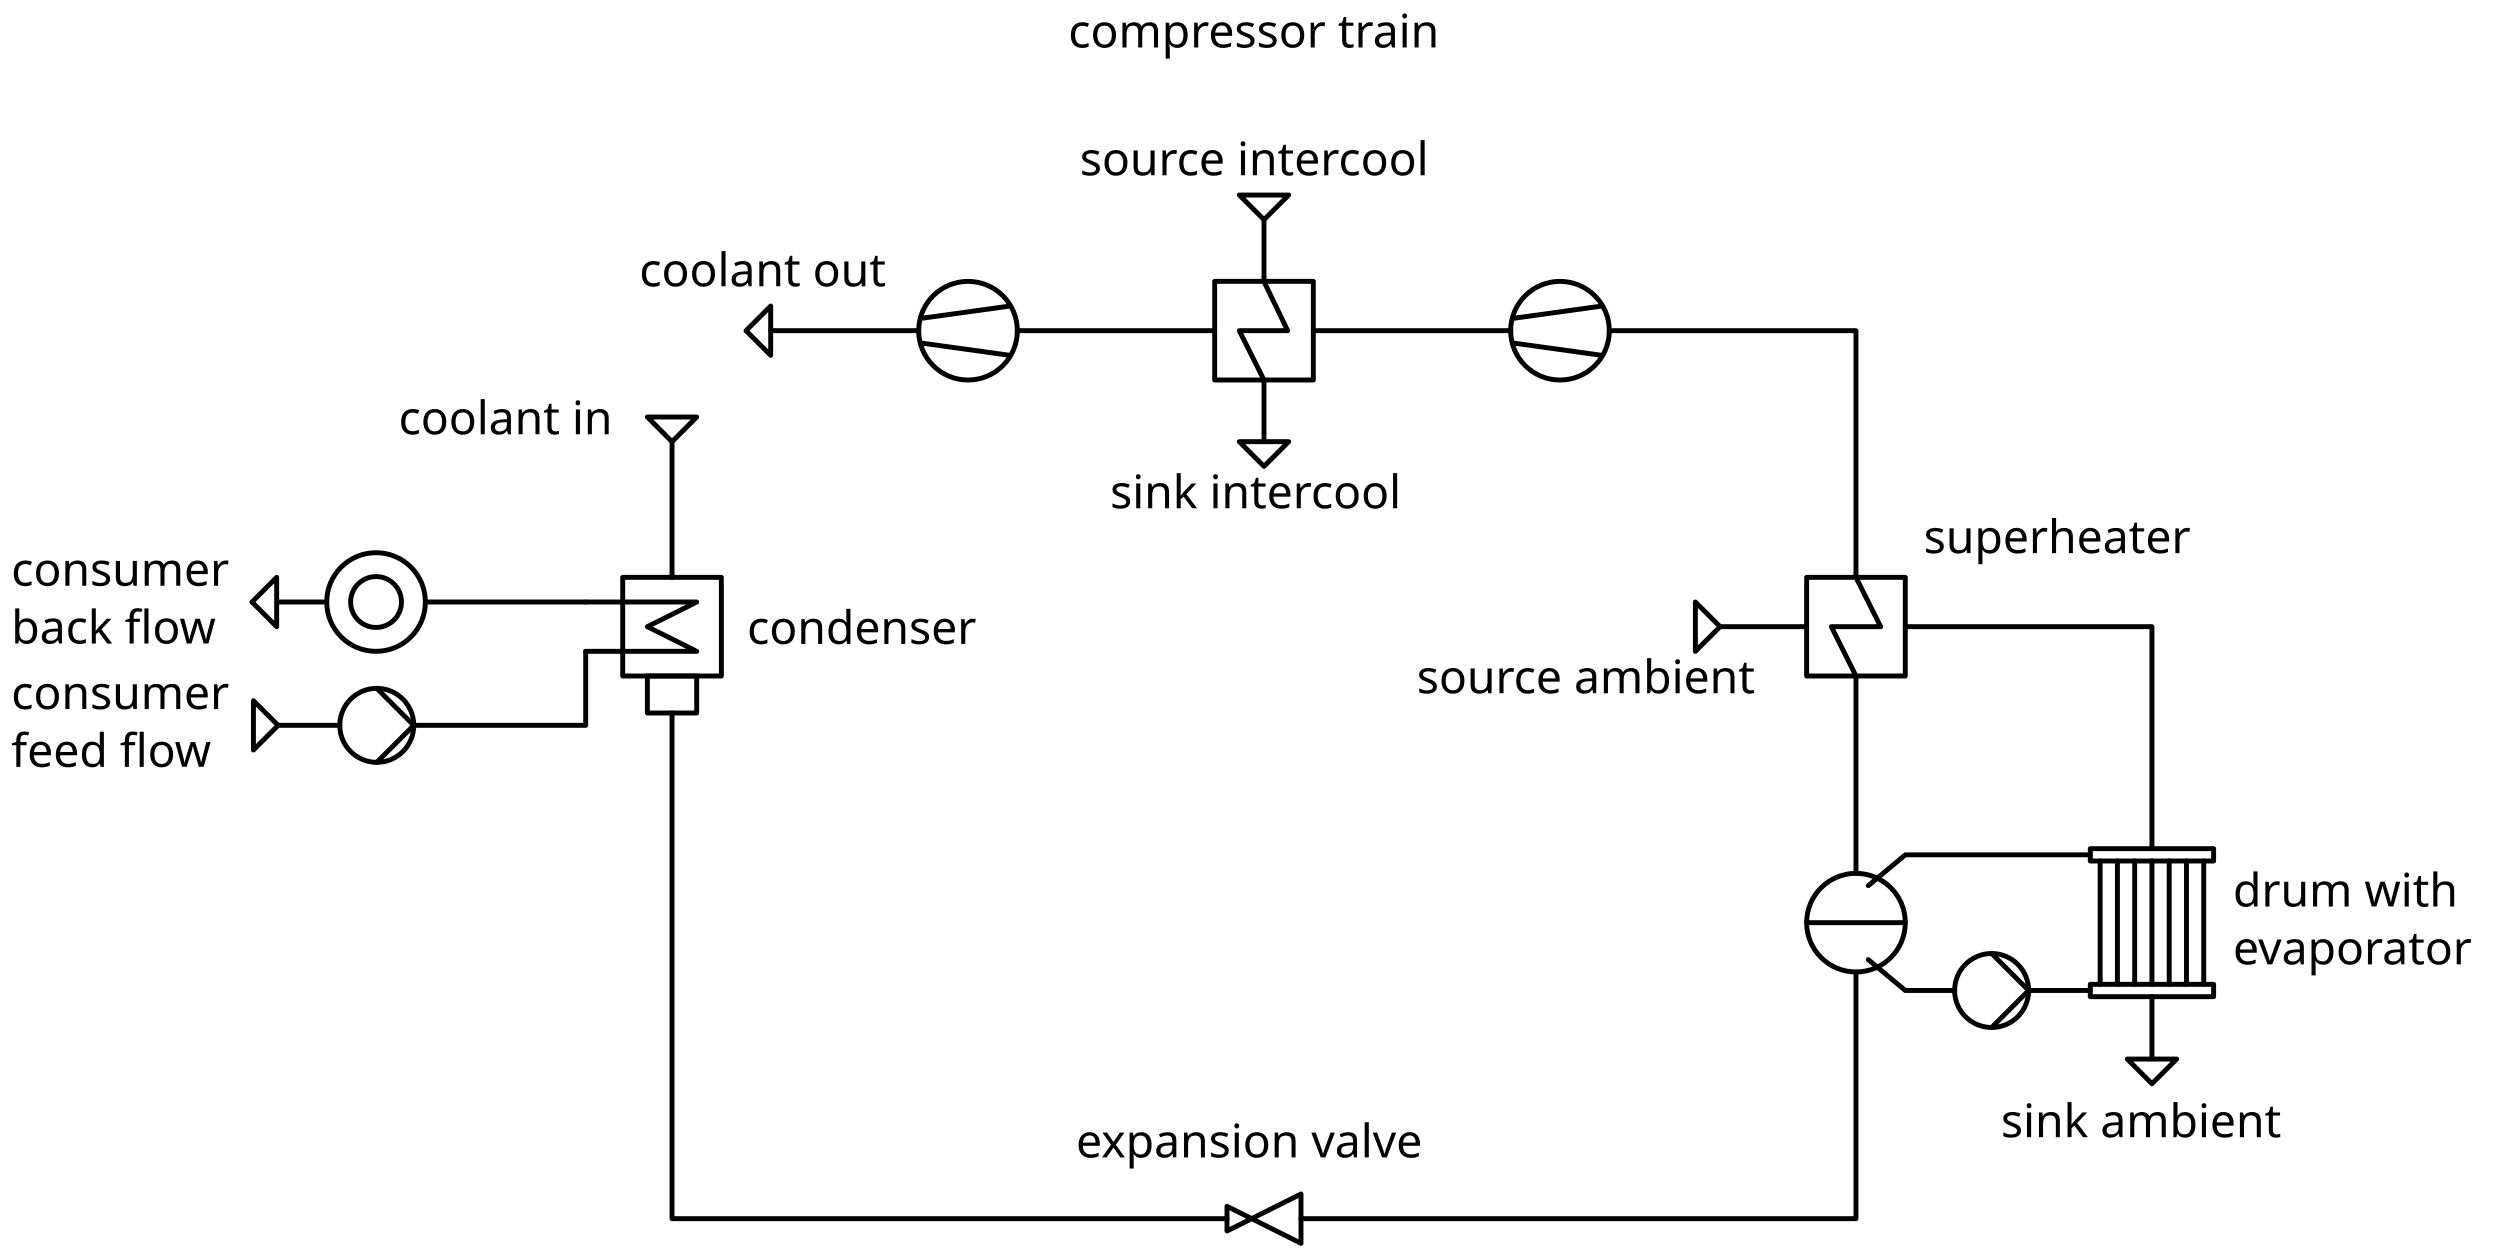
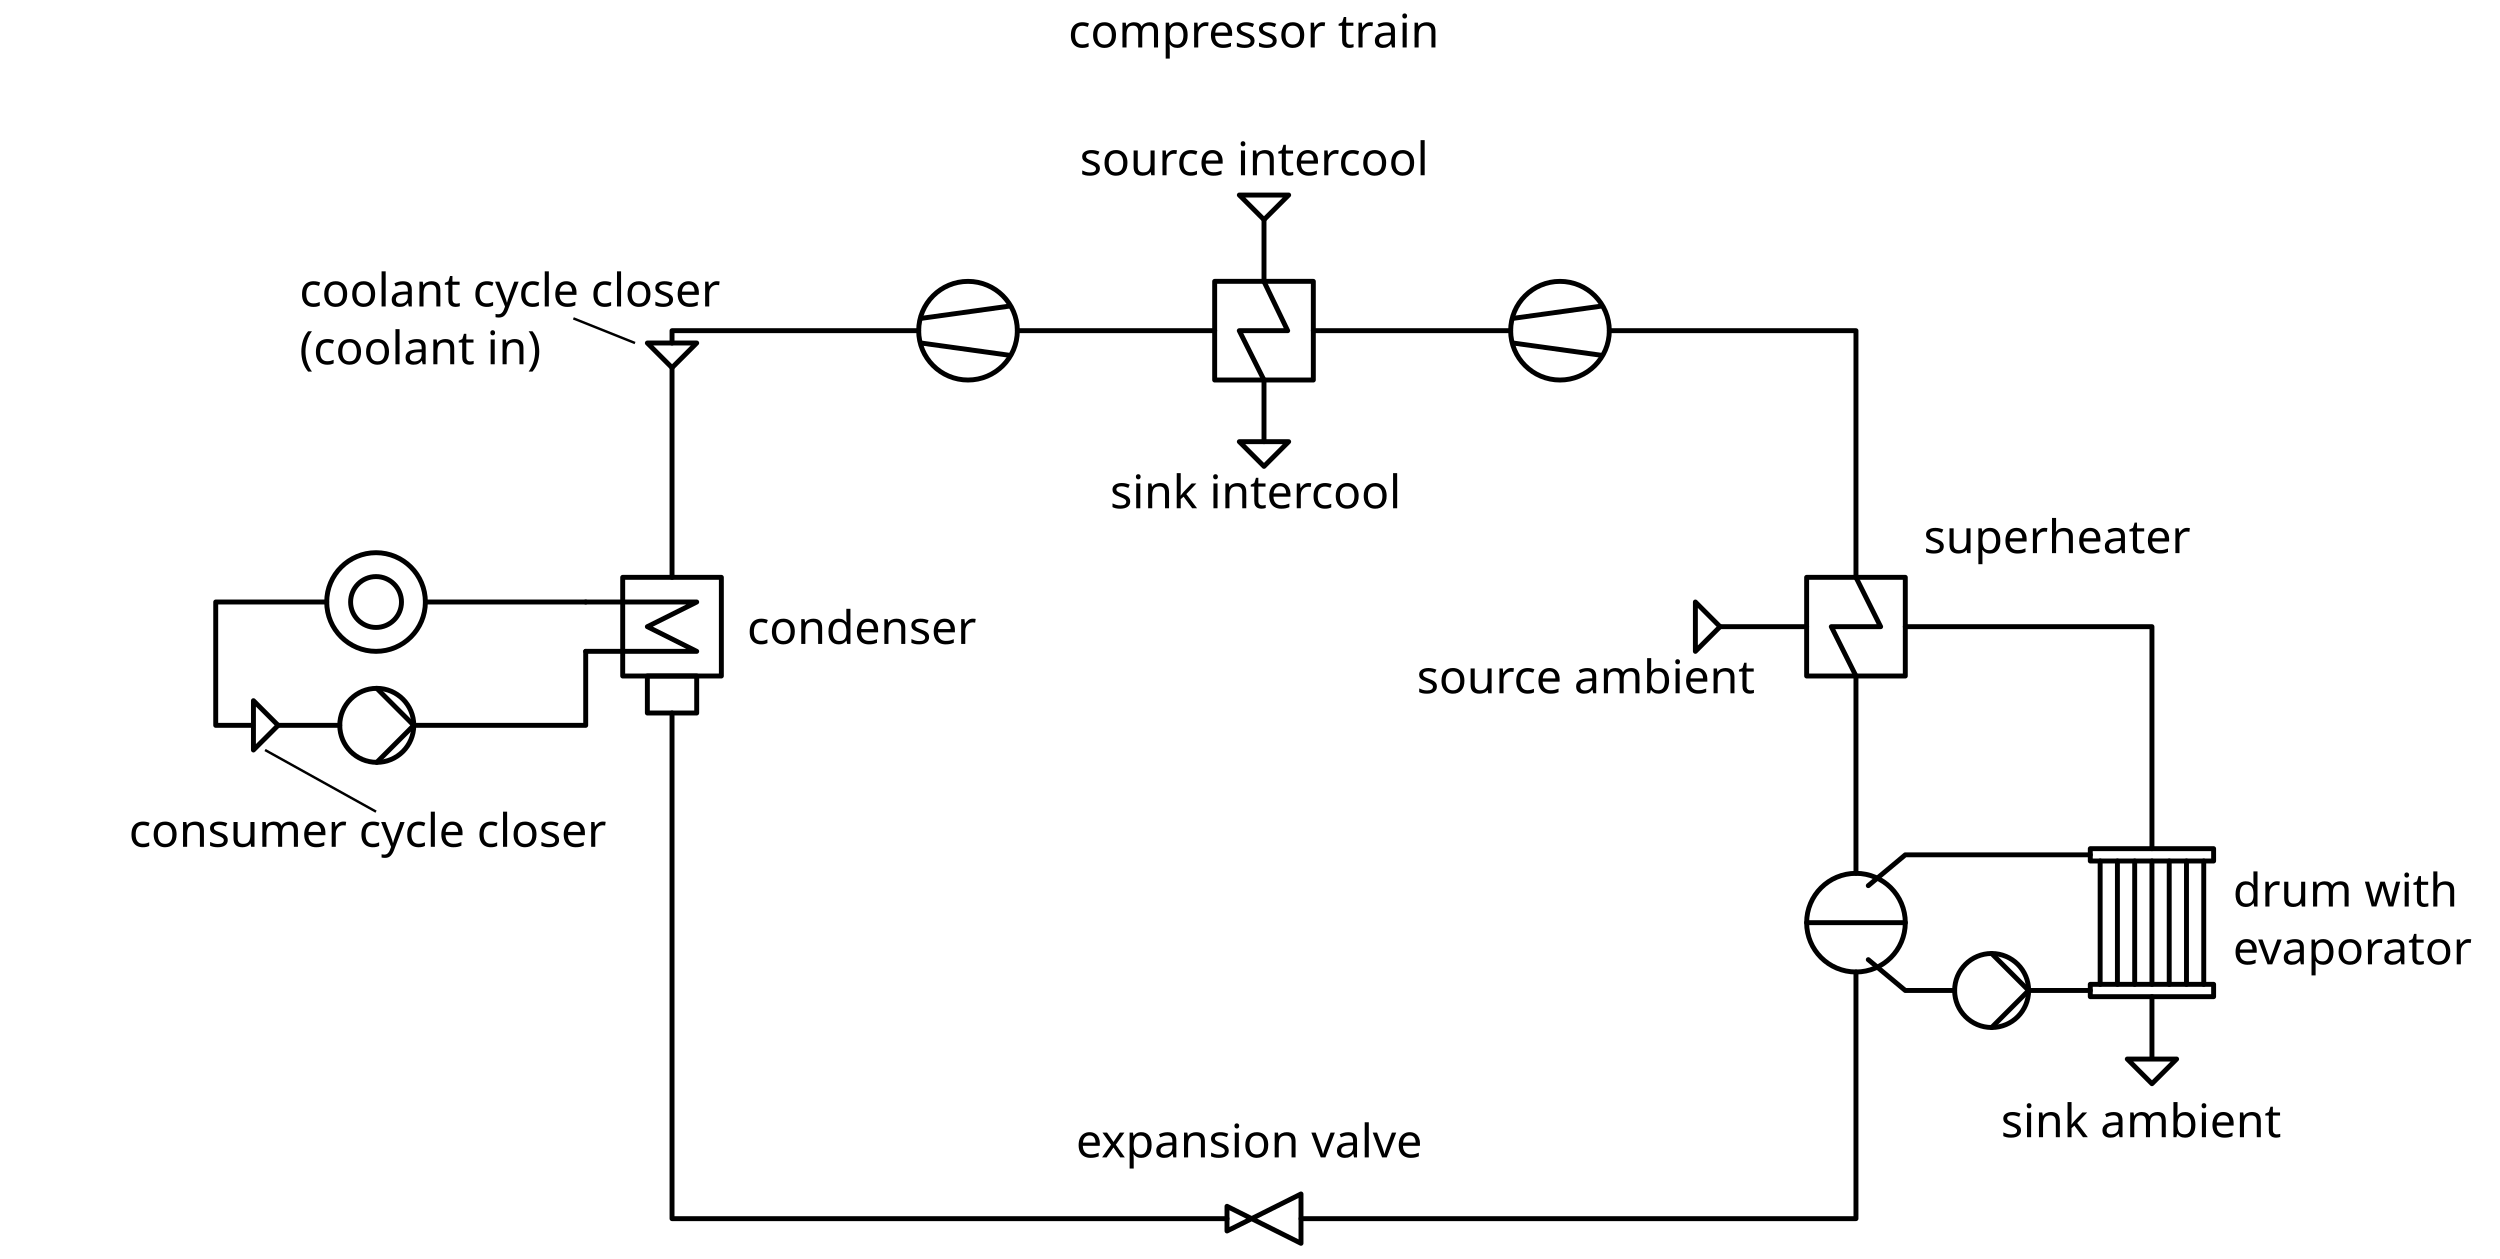
<svg xmlns="http://www.w3.org/2000/svg" version="1.1" id="svg2" viewBox="0 0 1013.568 510.073" height="510.073" width="1013.568">
  <defs id="defs4" />
  <g transform="translate(863.4734,-594.2893)" id="layer1">
    <rect style="color:#000000;clip-rule:nonzero;display:inline;overflow:visible;visibility:visible;opacity:1;isolation:auto;mix-blend-mode:normal;color-interpolation:sRGB;color-interpolation-filters:linearRGB;solid-color:#000000;solid-opacity:1;fill:none;fill-opacity:0.667;fill-rule:nonzero;stroke:#000000;stroke-width:2;stroke-linecap:round;stroke-linejoin:round;stroke-miterlimit:4;stroke-dasharray:none;stroke-dashoffset:0;stroke-opacity:1;color-rendering:auto;image-rendering:auto;shape-rendering:auto;text-rendering:auto;enable-background:accumulate" id="rect4409" width="40" height="40" x="-131.014" y="828.362" />
    <rect style="color:#000000;clip-rule:nonzero;display:inline;overflow:visible;visibility:visible;opacity:1;isolation:auto;mix-blend-mode:normal;color-interpolation:sRGB;color-interpolation-filters:linearRGB;solid-color:#000000;solid-opacity:1;fill:none;fill-opacity:0.667;fill-rule:nonzero;stroke:#000000;stroke-width:2;stroke-linecap:round;stroke-linejoin:round;stroke-miterlimit:4;stroke-dasharray:none;stroke-dashoffset:0;stroke-opacity:1;color-rendering:auto;image-rendering:auto;shape-rendering:auto;text-rendering:auto;enable-background:accumulate" id="rect4421" width="50" height="5" x="-16.014" y="938.362" />
    <rect style="color:#000000;clip-rule:nonzero;display:inline;overflow:visible;visibility:visible;opacity:1;isolation:auto;mix-blend-mode:normal;color-interpolation:sRGB;color-interpolation-filters:linearRGB;solid-color:#000000;solid-opacity:1;fill:none;fill-opacity:0.667;fill-rule:nonzero;stroke:#000000;stroke-width:2;stroke-linecap:round;stroke-linejoin:round;stroke-miterlimit:4;stroke-dasharray:none;stroke-dashoffset:0;stroke-opacity:1;color-rendering:auto;image-rendering:auto;shape-rendering:auto;text-rendering:auto;enable-background:accumulate" id="rect4423" width="50" height="5" x="-16.014" y="993.362" />
    <path style="fill:none;fill-rule:evenodd;stroke:#000000;stroke-width:2;stroke-linecap:round;stroke-linejoin:round;stroke-miterlimit:4;stroke-dasharray:none;stroke-opacity:1" d="m -12.014,943.362 0,50" id="path4425" />
    <path style="fill:none;fill-rule:evenodd;stroke:#000000;stroke-width:2;stroke-linecap:round;stroke-linejoin:round;stroke-miterlimit:4;stroke-dasharray:none;stroke-opacity:1" d="m 29.986,943.362 0,50" id="path4427" />
    <path style="fill:none;fill-rule:evenodd;stroke:#000000;stroke-width:2;stroke-linecap:round;stroke-linejoin:round;stroke-miterlimit:4;stroke-dasharray:none;stroke-opacity:1" d="m -5.014,943.362 0,50" id="path4429" />
    <path style="fill:none;fill-rule:evenodd;stroke:#000000;stroke-width:2;stroke-linecap:round;stroke-linejoin:round;stroke-miterlimit:4;stroke-dasharray:none;stroke-opacity:1" d="m 22.986,993.362 0,-50" id="path4431" />
    <path style="fill:none;fill-rule:evenodd;stroke:#000000;stroke-width:2;stroke-linecap:round;stroke-linejoin:round;stroke-miterlimit:4;stroke-dasharray:none;stroke-opacity:1" d="m 1.986,943.362 0,50" id="path4433" />
    <path style="fill:none;fill-rule:evenodd;stroke:#000000;stroke-width:2;stroke-linecap:round;stroke-linejoin:round;stroke-miterlimit:4;stroke-dasharray:none;stroke-opacity:1" d="m 15.986,943.362 0,50" id="path4435" />
    <path style="fill:none;fill-rule:evenodd;stroke:#000000;stroke-width:2;stroke-linecap:round;stroke-linejoin:round;stroke-miterlimit:4;stroke-dasharray:none;stroke-opacity:1" d="m 8.986,943.362 0,50" id="path4437" />
    <circle style="color:#000000;clip-rule:nonzero;display:inline;overflow:visible;visibility:visible;opacity:1;isolation:auto;mix-blend-mode:normal;color-interpolation:sRGB;color-interpolation-filters:linearRGB;solid-color:#000000;solid-opacity:1;fill:none;fill-opacity:0.667;fill-rule:nonzero;stroke:#000000;stroke-width:2;stroke-linecap:round;stroke-linejoin:round;stroke-miterlimit:4;stroke-dasharray:none;stroke-dashoffset:0;stroke-opacity:1;color-rendering:auto;image-rendering:auto;shape-rendering:auto;text-rendering:auto;enable-background:accumulate" id="path4405-9" cx="-111.014" cy="968.362" r="20" />
    <circle style="color:#000000;clip-rule:nonzero;display:inline;overflow:visible;visibility:visible;opacity:1;isolation:auto;mix-blend-mode:normal;color-interpolation:sRGB;color-interpolation-filters:linearRGB;solid-color:#000000;solid-opacity:1;fill:none;fill-opacity:0.667;fill-rule:nonzero;stroke:#000000;stroke-width:2;stroke-linecap:round;stroke-linejoin:round;stroke-miterlimit:4;stroke-dasharray:none;stroke-dashoffset:0;stroke-opacity:1;color-rendering:auto;image-rendering:auto;shape-rendering:auto;text-rendering:auto;enable-background:accumulate" id="path4405-2" cx="-471.014" cy="728.362" r="20" />
    <rect style="color:#000000;clip-rule:nonzero;display:inline;overflow:visible;visibility:visible;opacity:1;isolation:auto;mix-blend-mode:normal;color-interpolation:sRGB;color-interpolation-filters:linearRGB;solid-color:#000000;solid-opacity:1;fill:none;fill-opacity:0.667;fill-rule:nonzero;stroke:#000000;stroke-width:2;stroke-linecap:round;stroke-linejoin:round;stroke-miterlimit:4;stroke-dasharray:none;stroke-dashoffset:0;stroke-opacity:1;color-rendering:auto;image-rendering:auto;shape-rendering:auto;text-rendering:auto;enable-background:accumulate" id="rect4409-0" width="40" height="40" x="-371.014" y="708.362" />
    <rect style="color:#000000;clip-rule:nonzero;display:inline;overflow:visible;visibility:visible;opacity:1;isolation:auto;mix-blend-mode:normal;color-interpolation:sRGB;color-interpolation-filters:linearRGB;solid-color:#000000;solid-opacity:1;fill:none;fill-opacity:0.667;fill-rule:nonzero;stroke:#000000;stroke-width:2;stroke-linecap:round;stroke-linejoin:round;stroke-miterlimit:4;stroke-dasharray:none;stroke-dashoffset:0;stroke-opacity:1;color-rendering:auto;image-rendering:auto;shape-rendering:auto;text-rendering:auto;enable-background:accumulate" id="rect4409-0-2" width="40" height="40" x="-611.014" y="828.362" />
    <path style="fill:none;fill-rule:evenodd;stroke:#000000;stroke-width:2;stroke-linecap:round;stroke-linejoin:round;stroke-miterlimit:4;stroke-dasharray:none;stroke-opacity:1" d="m -366.014,1083.362 30,15 -5e-5,-20 -30,15 z" id="path4439-3" />
    <circle style="color:#000000;clip-rule:nonzero;display:inline;overflow:visible;visibility:visible;opacity:1;isolation:auto;mix-blend-mode:normal;color-interpolation:sRGB;color-interpolation-filters:linearRGB;solid-color:#000000;solid-opacity:1;fill:none;fill-opacity:0.667;fill-rule:nonzero;stroke:#000000;stroke-width:2;stroke-linecap:round;stroke-linejoin:round;stroke-miterlimit:4;stroke-dasharray:none;stroke-dashoffset:0;stroke-opacity:1;color-rendering:auto;image-rendering:auto;shape-rendering:auto;text-rendering:auto;enable-background:accumulate" id="path4399-7" cx="-710.721" cy="888.362" r="15" />
    <circle style="color:#000000;clip-rule:nonzero;display:inline;overflow:visible;visibility:visible;opacity:1;isolation:auto;mix-blend-mode:normal;color-interpolation:sRGB;color-interpolation-filters:linearRGB;solid-color:#000000;solid-opacity:1;fill:none;fill-opacity:0.667;fill-rule:nonzero;stroke:#000000;stroke-width:2;stroke-linecap:round;stroke-linejoin:round;stroke-miterlimit:4;stroke-dasharray:none;stroke-dashoffset:0;stroke-opacity:1;color-rendering:auto;image-rendering:auto;shape-rendering:auto;text-rendering:auto;enable-background:accumulate" id="path4405-5" cx="-711.014" cy="838.362" r="20" />
    <circle style="color:#000000;clip-rule:nonzero;display:inline;overflow:visible;visibility:visible;opacity:1;isolation:auto;mix-blend-mode:normal;color-interpolation:sRGB;color-interpolation-filters:linearRGB;solid-color:#000000;solid-opacity:1;fill:none;fill-opacity:0.667;fill-rule:nonzero;stroke:#000000;stroke-width:2;stroke-linecap:round;stroke-linejoin:round;stroke-miterlimit:4;stroke-dasharray:none;stroke-dashoffset:0;stroke-opacity:1;color-rendering:auto;image-rendering:auto;shape-rendering:auto;text-rendering:auto;enable-background:accumulate" id="path4399-7-9" cx="-711.014" cy="838.362" r="10.313" />
    <path style="fill:none;fill-rule:evenodd;stroke:#000000;stroke-width:2;stroke-linecap:round;stroke-linejoin:round;stroke-miterlimit:4;stroke-dasharray:none;stroke-opacity:1" d="m -591.014,883.362 0,205 225,0" id="path4563" />
    <path style="fill:none;fill-rule:evenodd;stroke:#000000;stroke-width:2;stroke-linecap:round;stroke-linejoin:round;stroke-miterlimit:4;stroke-dasharray:none;stroke-opacity:1" d="m -336.014,1088.362 225,0 1e-5,-100" id="path4565" />
    <path style="fill:none;fill-rule:evenodd;stroke:#000000;stroke-width:2;stroke-linecap:round;stroke-linejoin:round;stroke-miterlimit:4;stroke-dasharray:none;stroke-opacity:1" d="m -111.014,948.362 -10e-6,-80" id="path4567" />
    <path style="fill:none;fill-rule:evenodd;stroke:#000000;stroke-width:2;stroke-linecap:round;stroke-linejoin:round;stroke-miterlimit:4;stroke-dasharray:none;stroke-opacity:1" d="m -111.014,828.362 -10e-6,-100.001 -100,10e-4" id="path4569" />
    <path style="fill:none;fill-rule:evenodd;stroke:#000000;stroke-width:2;stroke-linecap:round;stroke-linejoin:round;stroke-miterlimit:4;stroke-dasharray:none;stroke-opacity:1" d="m -451.014,728.362 80,0" id="path4573" />
    <path style="fill:none;fill-rule:evenodd;stroke:#000000;stroke-width:2;stroke-linecap:round;stroke-linejoin:round;stroke-miterlimit:4;stroke-dasharray:none;stroke-opacity:1" d="m -331.014,728.362 80,-10e-6" id="path4575" />
    <path style="fill:none;fill-rule:evenodd;stroke:#000000;stroke-width:2;stroke-linecap:round;stroke-linejoin:round;stroke-miterlimit:4;stroke-dasharray:none;stroke-opacity:1" d="m -626.014,838.362 45,0 -20,10 20,10 -45,0" id="path4577" />
    <rect style="color:#000000;clip-rule:nonzero;display:inline;overflow:visible;visibility:visible;opacity:1;isolation:auto;mix-blend-mode:normal;color-interpolation:sRGB;color-interpolation-filters:linearRGB;solid-color:#000000;solid-opacity:1;fill:none;fill-opacity:0.667;fill-rule:nonzero;stroke:#000000;stroke-width:2;stroke-linecap:round;stroke-linejoin:round;stroke-miterlimit:4;stroke-dasharray:none;stroke-dashoffset:0;stroke-opacity:1;color-rendering:auto;image-rendering:auto;shape-rendering:auto;text-rendering:auto;enable-background:accumulate" id="rect4581" width="20" height="15" x="-601.014" y="868.362" />
    <path style="fill:none;fill-rule:evenodd;stroke:#000000;stroke-width:2;stroke-linecap:round;stroke-linejoin:round;stroke-miterlimit:4;stroke-dasharray:none;stroke-opacity:1" d="m -710.721,873.362 15,15 -15,15" id="path4583" />
    <path style="fill:none;fill-rule:evenodd;stroke:#000000;stroke-width:2;stroke-linecap:round;stroke-linejoin:round;stroke-miterlimit:4;stroke-dasharray:none;stroke-opacity:1" d="m -490.014,723.362 36,-5" id="path4585" />
    <path style="fill:none;fill-rule:evenodd;stroke:#000000;stroke-width:2;stroke-linecap:round;stroke-linejoin:round;stroke-miterlimit:4;stroke-dasharray:none;stroke-opacity:1" d="m -454.014,738.362 -36,-5" id="path4587" />
    <circle style="color:#000000;clip-rule:nonzero;display:inline;overflow:visible;visibility:visible;opacity:1;isolation:auto;mix-blend-mode:normal;color-interpolation:sRGB;color-interpolation-filters:linearRGB;solid-color:#000000;solid-opacity:1;fill:none;fill-opacity:0.667;fill-rule:nonzero;stroke:#000000;stroke-width:2;stroke-linecap:round;stroke-linejoin:round;stroke-miterlimit:4;stroke-dasharray:none;stroke-dashoffset:0;stroke-opacity:1;color-rendering:auto;image-rendering:auto;shape-rendering:auto;text-rendering:auto;enable-background:accumulate" id="path4405-2-2" cx="-231.014" cy="728.362" r="20" />
    <path style="fill:none;fill-rule:evenodd;stroke:#000000;stroke-width:2;stroke-linecap:round;stroke-linejoin:round;stroke-miterlimit:4;stroke-dasharray:none;stroke-opacity:1" d="m -250.014,723.362 36,-5" id="path4585-2" />
    <path style="fill:none;fill-rule:evenodd;stroke:#000000;stroke-width:2;stroke-linecap:round;stroke-linejoin:round;stroke-miterlimit:4;stroke-dasharray:none;stroke-opacity:1" d="m -214.014,738.362 -36,-5" id="path4587-8" />
    <path style="fill:none;fill-rule:evenodd;stroke:#000000;stroke-width:2;stroke-linecap:round;stroke-linejoin:round;stroke-miterlimit:4;stroke-dasharray:none;stroke-opacity:1" d="m -351.014,708.433 9.599,19.929 -19.622,-2e-5 10.023,20.022" id="path4610" />
    <path style="fill:none;fill-rule:evenodd;stroke:#000000;stroke-width:2;stroke-linecap:round;stroke-linejoin:round;stroke-miterlimit:4;stroke-dasharray:none;stroke-opacity:1" d="m -111.014,828.362 10,20 -20,0 10,20" id="path4614" />
    <path style="fill:none;fill-rule:evenodd;stroke:#000000;stroke-width:2;stroke-linecap:round;stroke-linejoin:round;stroke-miterlimit:4;stroke-dasharray:none;stroke-opacity:1" d="m -131.014,968.362 40,0" id="path4616" />
    <circle style="color:#000000;clip-rule:nonzero;display:inline;overflow:visible;visibility:visible;opacity:1;isolation:auto;mix-blend-mode:normal;color-interpolation:sRGB;color-interpolation-filters:linearRGB;solid-color:#000000;solid-opacity:1;fill:none;fill-opacity:0.667;fill-rule:nonzero;stroke:#000000;stroke-width:2;stroke-linecap:round;stroke-linejoin:round;stroke-miterlimit:4;stroke-dasharray:none;stroke-dashoffset:0;stroke-opacity:1;color-rendering:auto;image-rendering:auto;shape-rendering:auto;text-rendering:auto;enable-background:accumulate" id="path4399-7-97" cx="-56.014" cy="995.862" r="15" />
    <path style="fill:none;fill-rule:evenodd;stroke:#000000;stroke-width:2;stroke-linecap:round;stroke-linejoin:round;stroke-miterlimit:4;stroke-dasharray:none;stroke-opacity:1" d="m -56.014,980.862 15,15 -15,15" id="path4583-3" />
    <path style="fill:none;fill-rule:evenodd;stroke:#000000;stroke-width:2;stroke-linecap:round;stroke-linejoin:round;stroke-miterlimit:4;stroke-dasharray:none;stroke-opacity:1" d="m -71.014,995.862 -20,0 -15,-12.499" id="path4636" />
    <path style="fill:none;fill-rule:evenodd;stroke:#000000;stroke-width:2;stroke-linecap:round;stroke-linejoin:round;stroke-miterlimit:4;stroke-dasharray:none;stroke-opacity:1" d="m -16.014,940.862 -75,0 -15,12.496" id="path4640" />
    <path style="fill:none;fill-rule:evenodd;stroke:#000000;stroke-width:2;stroke-linecap:round;stroke-linejoin:round;stroke-miterlimit:4;stroke-dasharray:none;stroke-opacity:1" d="m -41.014,995.862 25,0" id="path4642" />
-     <path style="fill:none;fill-rule:evenodd;stroke:#000000;stroke-width:2;stroke-linecap:round;stroke-linejoin:round;stroke-miterlimit:4;stroke-dasharray:none;stroke-opacity:1" d="m -731.014,838.362 -20,0" id="path4646" />
+     <path style="fill:none;fill-rule:evenodd;stroke:#000000;stroke-width:2;stroke-linecap:round;stroke-linejoin:round;stroke-miterlimit:4;stroke-dasharray:none;stroke-opacity:1" d="m -731.014,838.362 -45,2e-5 0,50 h 15" id="path4646" />
    <path style="fill:none;fill-rule:evenodd;stroke:#000000;stroke-width:2;stroke-linecap:round;stroke-linejoin:round;stroke-miterlimit:4;stroke-dasharray:none;stroke-opacity:1" d="m -725.721,888.362 -25,0" id="path4650" />
    <path style="fill:none;fill-rule:evenodd;stroke:#000000;stroke-width:2;stroke-linecap:round;stroke-linejoin:round;stroke-miterlimit:4;stroke-dasharray:none;stroke-opacity:1" d="m -760.721,878.362 10,10 -10,10 z" id="path4652" />
-     <path style="fill:none;fill-rule:evenodd;stroke:#000000;stroke-width:2;stroke-linecap:round;stroke-linejoin:round;stroke-miterlimit:4;stroke-dasharray:none;stroke-opacity:1" d="m -751.307,828.362 -10,10 10,10 z" id="path4654" />
    <path style="fill:none;fill-rule:evenodd;stroke:#000000;stroke-width:2;stroke-linecap:round;stroke-linejoin:round;stroke-miterlimit:4;stroke-dasharray:none;stroke-opacity:1" d="m -691.014,838.362 65,0" id="path4656" />
    <path style="fill:none;fill-rule:evenodd;stroke:#000000;stroke-width:2;stroke-linecap:round;stroke-linejoin:round;stroke-miterlimit:4;stroke-dasharray:none;stroke-opacity:1" d="m -626.014,858.362 0,30 -70,0" id="path4658" />
    <path style="fill:none;fill-rule:evenodd;stroke:#000000;stroke-width:2;stroke-linecap:round;stroke-linejoin:round;stroke-miterlimit:4;stroke-dasharray:none;stroke-opacity:1" d="m -351.014,683.362 0,25" id="path4660" />
    <path style="fill:none;fill-rule:evenodd;stroke:#000000;stroke-width:2;stroke-linecap:round;stroke-linejoin:round;stroke-miterlimit:4;stroke-dasharray:none;stroke-opacity:1" d="m -351.014,748.362 0,25" id="path4664" />
    <path style="fill:none;fill-rule:evenodd;stroke:#000000;stroke-width:2;stroke-linecap:round;stroke-linejoin:round;stroke-miterlimit:4;stroke-dasharray:none;stroke-opacity:1" d="m -166.014,848.362 35,0" id="path4666" />
    <path style="fill:none;fill-rule:evenodd;stroke:#000000;stroke-width:2;stroke-linecap:round;stroke-linejoin:round;stroke-miterlimit:4;stroke-dasharray:none;stroke-opacity:1" d="m -91.014,848.362 100,0 2.44e-5,90" id="path4668" />
    <path style="fill:none;fill-rule:evenodd;stroke:#000000;stroke-width:2;stroke-linecap:round;stroke-linejoin:round;stroke-miterlimit:4;stroke-dasharray:none;stroke-opacity:1" d="m 8.986,998.362 0,25" id="path4670" />
    <path style="fill:none;fill-rule:evenodd;stroke:#000000;stroke-width:2;stroke-linecap:round;stroke-linejoin:round;stroke-miterlimit:4;stroke-dasharray:none;stroke-opacity:1" d="m -176.118,838.362 10,10 -10,10 z" id="path4652-6" />
    <path style="fill:none;fill-rule:evenodd;stroke:#000000;stroke-width:2;stroke-linecap:round;stroke-linejoin:round;stroke-miterlimit:4;stroke-dasharray:none;stroke-opacity:1" d="m 18.986,1023.655 -10,10 -10,-10 z" id="path4652-1" />
    <path style="fill:none;fill-rule:evenodd;stroke:#000000;stroke-width:2;stroke-linecap:round;stroke-linejoin:round;stroke-miterlimit:4;stroke-dasharray:none;stroke-opacity:1" d="m -361.014,773.362 10,10 10,-10 z" id="path4654-2-3" />
    <path style="fill:none;fill-rule:evenodd;stroke:#000000;stroke-width:2;stroke-linecap:round;stroke-linejoin:round;stroke-miterlimit:4;stroke-dasharray:none;stroke-opacity:1" d="m -361.014,673.362 10,10 10,-10 z" id="path4654-2-3-1" />
    <text xml:space="preserve" style="font-style:normal;font-weight:normal;line-height:0%;font-family:sans-serif;letter-spacing:0px;word-spacing:0px;fill:#000000;fill-opacity:1;stroke:none;stroke-width:1px;stroke-linecap:butt;stroke-linejoin:miter;stroke-opacity:1" x="-425.685" y="665.352" id="text4762-7">
      <tspan x="-425.685" y="665.352" id="tspan4844" style="font-size:18.75px;line-height:1.25">source intercool</tspan>
    </text>
    <text xml:space="preserve" style="font-style:normal;font-weight:normal;line-height:0%;font-family:sans-serif;letter-spacing:0px;word-spacing:0px;fill:#000000;fill-opacity:1;stroke:none;stroke-width:1px;stroke-linecap:butt;stroke-linejoin:miter;stroke-opacity:1" x="-413.398" y="800.352" id="text4762-4">
      <tspan x="-413.398" y="800.352" id="tspan4842" style="font-size:18.75px;line-height:1.25">sink intercool</tspan>
    </text>
-     <text xml:space="preserve" style="font-style:normal;font-weight:normal;line-height:0%;font-family:sans-serif;letter-spacing:0px;word-spacing:0px;fill:#000000;fill-opacity:1;stroke:none;stroke-width:1px;stroke-linecap:butt;stroke-linejoin:miter;stroke-opacity:1" x="-858.904" y="831.761" id="text4762-0">
-       <tspan id="tspan4764-3" x="-858.904" y="831.761" style="font-size:18.75px;line-height:1.25">consumer</tspan>
-       <tspan x="-858.904" y="855.199" id="tspan4257" style="font-size:18.75px;line-height:1.25">back flow</tspan>
-     </text>
-     <text xml:space="preserve" style="font-style:normal;font-weight:normal;line-height:0%;font-family:sans-serif;letter-spacing:0px;word-spacing:0px;fill:#000000;fill-opacity:1;stroke:none;stroke-width:1px;stroke-linecap:butt;stroke-linejoin:miter;stroke-opacity:1" x="-858.904" y="881.761" id="text4762-6">
-       <tspan id="tspan4764-1" x="-858.904" y="881.761" style="font-size:18.75px;line-height:1.25">consumer</tspan>
-       <tspan x="-858.904" y="905.199" id="tspan4259" style="font-size:18.75px;line-height:1.25">feed flow</tspan>
-     </text>
    <text xml:space="preserve" style="font-style:normal;font-weight:normal;line-height:0%;font-family:sans-serif;letter-spacing:0px;word-spacing:0px;fill:#000000;fill-opacity:1;stroke:none;stroke-width:1px;stroke-linecap:butt;stroke-linejoin:miter;stroke-opacity:1" x="-52.24" y="1055.352" id="text4762-06">
      <tspan id="tspan4764-32" x="-52.24" y="1055.352" style="font-size:18.75px;line-height:1.25">sink ambient</tspan>
    </text>
    <text xml:space="preserve" style="font-style:normal;font-weight:normal;line-height:0%;font-family:sans-serif;letter-spacing:0px;word-spacing:0px;fill:#000000;fill-opacity:1;stroke:none;stroke-width:1px;stroke-linecap:butt;stroke-linejoin:miter;stroke-opacity:1" x="-289.064" y="875.352" id="text4762-061">
      <tspan id="tspan4764-55" x="-289.064" y="875.352" style="font-size:18.75px;line-height:1.25">source ambient</tspan>
    </text>
-     <path style="fill:none;fill-rule:evenodd;stroke:#000000;stroke-width:2;stroke-linecap:round;stroke-linejoin:round;stroke-miterlimit:4;stroke-dasharray:none;stroke-opacity:1" d="m -551.014,718.362 -10,10 10,10 z" id="path4654-2" />
-     <path style="fill:none;fill-rule:evenodd;stroke:#000000;stroke-width:2;stroke-linecap:round;stroke-linejoin:round;stroke-miterlimit:4;stroke-dasharray:none;stroke-opacity:1" d="m -601.014,763.362 10,10 10,-10 z" id="path4654-2-9" />
-     <path style="fill:none;fill-rule:evenodd;stroke:#000000;stroke-width:2;stroke-linecap:round;stroke-linejoin:round;stroke-miterlimit:4;stroke-dasharray:none;stroke-opacity:1" d="m -491.014,728.362 -60,0" id="path4251" />
-     <path style="fill:none;fill-rule:evenodd;stroke:#000000;stroke-width:2;stroke-linecap:round;stroke-linejoin:round;stroke-miterlimit:4;stroke-dasharray:none;stroke-opacity:1" d="m -591.014,828.362 0,-55" id="path4253" />
-     <text xml:space="preserve" style="font-style:normal;font-weight:normal;line-height:0%;font-family:sans-serif;letter-spacing:0px;word-spacing:0px;fill:#000000;fill-opacity:1;stroke:none;stroke-width:1px;stroke-linecap:butt;stroke-linejoin:miter;stroke-opacity:1" x="-701.869" y="770.352" id="text4762-7-3">
-       <tspan x="-701.869" y="770.352" id="tspan4844-6" style="font-size:18.75px;line-height:1.25">coolant in</tspan>
-     </text>
-     <text xml:space="preserve" style="font-style:normal;font-weight:normal;line-height:0%;font-family:sans-serif;letter-spacing:0px;word-spacing:0px;fill:#000000;fill-opacity:1;stroke:none;stroke-width:1px;stroke-linecap:butt;stroke-linejoin:miter;stroke-opacity:1" x="-604.257" y="710.352" id="text4762-7-7">
-       <tspan x="-604.257" y="710.352" id="tspan4844-5" style="font-size:18.75px;line-height:1.25">coolant out</tspan>
-     </text>
+     <path style="fill:none;fill-rule:evenodd;stroke:#000000;stroke-width:2;stroke-linecap:round;stroke-linejoin:round;stroke-miterlimit:4;stroke-dasharray:none;stroke-opacity:1" d="m -601.014,733.362 10,10 10,-10 z" id="path4654-2-9" />
+     <path style="fill:none;fill-rule:evenodd;stroke:#000000;stroke-width:2;stroke-linecap:round;stroke-linejoin:round;stroke-miterlimit:4;stroke-dasharray:none;stroke-opacity:1" d="m -491.014,728.362 -100,5e-5 0,5" id="path4251" />
+     <path style="fill:none;fill-rule:evenodd;stroke:#000000;stroke-width:2;stroke-linecap:round;stroke-linejoin:round;stroke-miterlimit:4;stroke-dasharray:none;stroke-opacity:1" d="m -591.014,828.362 0,-85" id="path4253" />
    <text xml:space="preserve" style="font-style:normal;font-weight:normal;line-height:0%;font-family:sans-serif;letter-spacing:0px;word-spacing:0px;fill:#000000;fill-opacity:1;stroke:none;stroke-width:1px;stroke-linecap:butt;stroke-linejoin:miter;stroke-opacity:1" x="-560.558" y="855.352" id="text4762-7-3-3">
      <tspan x="-560.558" y="855.352" id="tspan4844-6-5" style="font-size:18.75px;line-height:1.25">condenser</tspan>
    </text>
    <text xml:space="preserve" style="font-style:normal;font-weight:normal;line-height:0%;font-family:sans-serif;letter-spacing:0px;word-spacing:0px;fill:#000000;fill-opacity:1;stroke:none;stroke-width:1px;stroke-linecap:butt;stroke-linejoin:miter;stroke-opacity:1" x="-427.204" y="1063.535" id="text4762-7-3-3-6">
      <tspan x="-427.204" y="1063.535" id="tspan4844-6-5-2" style="font-size:18.75px;line-height:1.25">expansion valve</tspan>
    </text>
    <text xml:space="preserve" style="font-style:normal;font-weight:normal;line-height:0%;font-family:sans-serif;letter-spacing:0px;word-spacing:0px;fill:#000000;fill-opacity:1;stroke:none;stroke-width:1px;stroke-linecap:butt;stroke-linejoin:miter;stroke-opacity:1" x="41.842" y="961.816" id="text4762-7-3-3-6-9">
      <tspan x="41.842" y="961.816" id="tspan4844-6-5-2-1" style="font-size:18.75px;line-height:1.25">drum with</tspan>
      <tspan x="41.842" y="985.254" id="tspan4357" style="font-size:18.75px;line-height:1.25">evaporator</tspan>
    </text>
    <text xml:space="preserve" style="font-style:normal;font-weight:normal;line-height:0%;font-family:sans-serif;letter-spacing:0px;word-spacing:0px;fill:#000000;fill-opacity:1;stroke:none;stroke-width:1px;stroke-linecap:butt;stroke-linejoin:miter;stroke-opacity:1" x="-83.551" y="818.535" id="text4762-7-3-3-6-2">
      <tspan x="-83.551" y="818.535" id="tspan4844-6-5-2-7" style="font-size:18.75px;line-height:1.25">superheater</tspan>
    </text>
    <text xml:space="preserve" style="font-style:normal;font-weight:normal;line-height:0%;font-family:sans-serif;letter-spacing:0px;word-spacing:0px;fill:#000000;fill-opacity:1;stroke:none;stroke-width:1px;stroke-linecap:butt;stroke-linejoin:miter;stroke-opacity:1" x="-430.34" y="613.535" id="text4762-7-3-3-6-0">
      <tspan x="-430.34" y="613.535" id="tspan4844-6-5-2-9" style="font-size:18.75px;line-height:1.25">compressor train</tspan>
    </text>
+     <text xml:space="preserve" style="font-style:normal;font-weight:normal;line-height:0%;font-family:sans-serif;letter-spacing:0px;word-spacing:0px;fill:#000000;fill-opacity:1;stroke:none;stroke-width:1px;stroke-linecap:butt;stroke-linejoin:miter;stroke-opacity:1" x="-742.049" y="718.535" id="text4762-7-3-3-3">
+       <tspan x="-742.049" y="718.535" style="font-size:18.75px;line-height:1.25" id="tspan931">coolant cycle closer</tspan>
+       <tspan x="-742.049" y="741.972" style="font-size:18.75px;line-height:1.25" id="tspan937">(coolant in)</tspan>
+     </text>
+     <path style="fill:none;stroke:#000000;stroke-width:1px;stroke-linecap:butt;stroke-linejoin:miter;stroke-opacity:1" d="m -631.014,723.362 25,10" id="path939" />
+     <text xml:space="preserve" style="font-style:normal;font-weight:normal;line-height:0%;font-family:sans-serif;letter-spacing:0px;word-spacing:0px;fill:#000000;fill-opacity:1;stroke:none;stroke-width:1px;stroke-linecap:butt;stroke-linejoin:miter;stroke-opacity:1" x="-811.204" y="937.608" id="text4762-7-3-3-3-7">
+       <tspan x="-811.204" y="937.608" style="font-size:18.75px;line-height:1.25" id="tspan937-3">consumer cycle closer</tspan>
+     </text>
+     <path style="fill:none;stroke:#000000;stroke-width:1px;stroke-linecap:butt;stroke-linejoin:miter;stroke-opacity:1" d="m -756.014,898.362 45,25" id="path939-5" />
  </g>
</svg>
